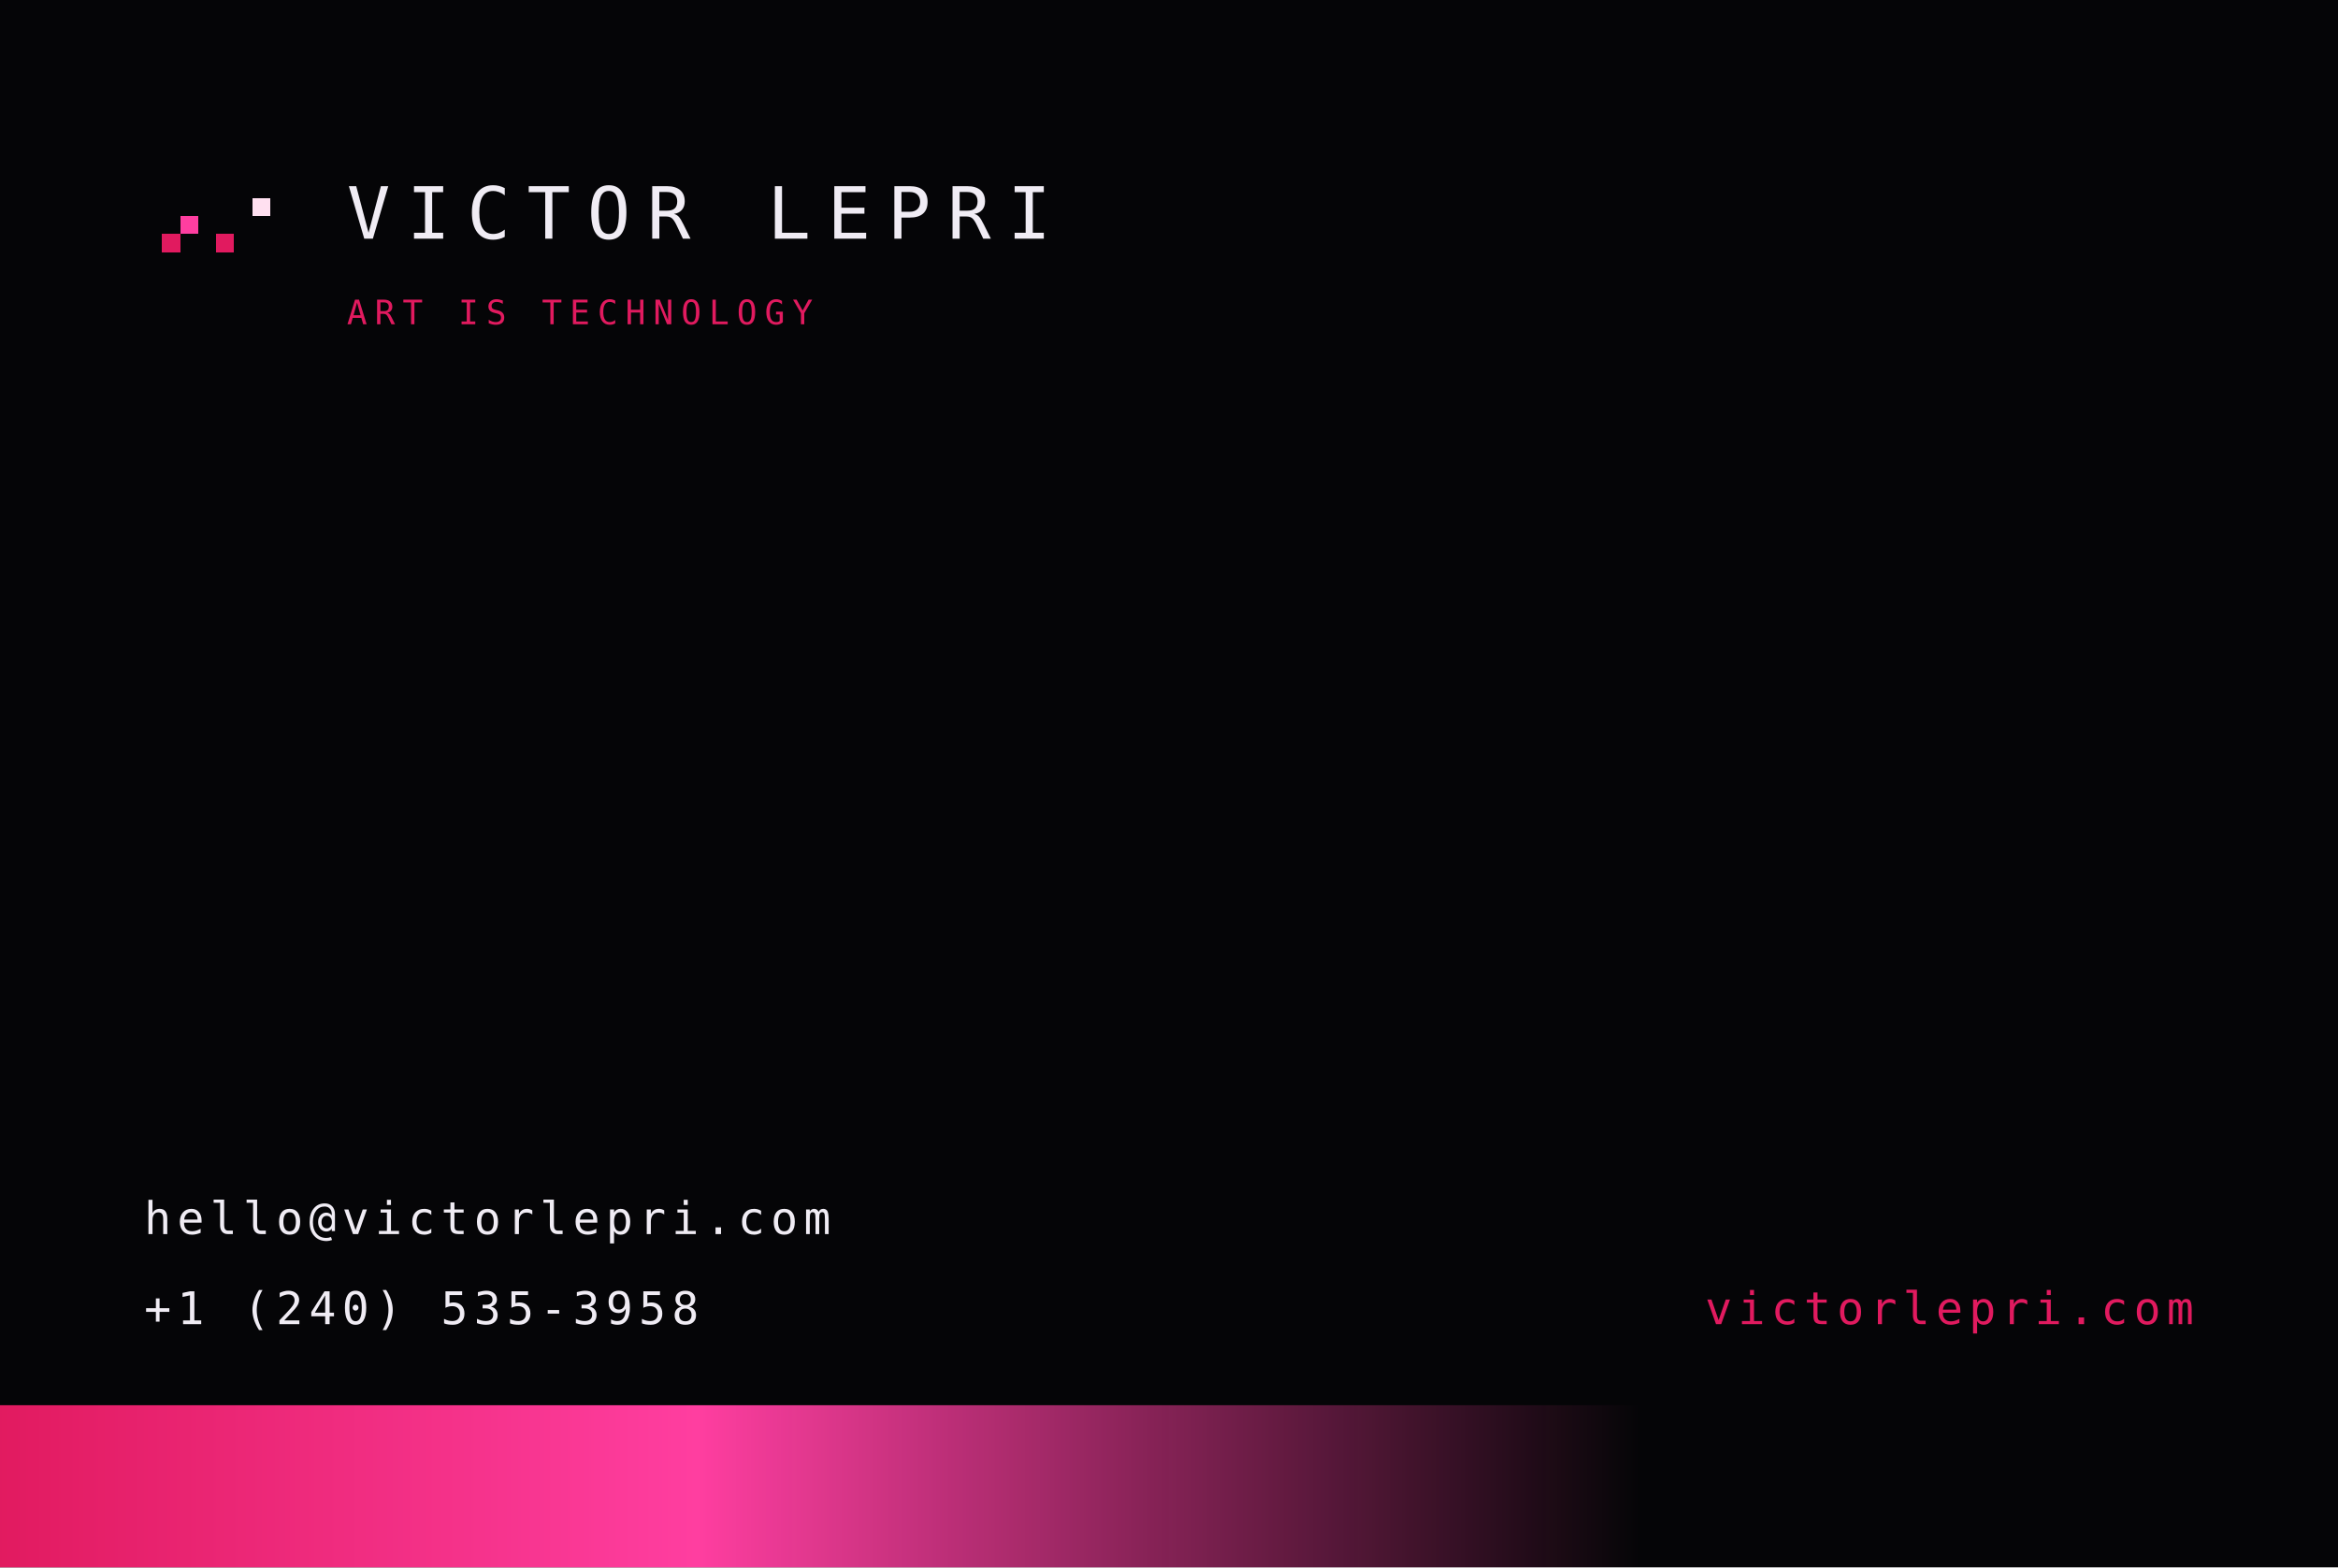
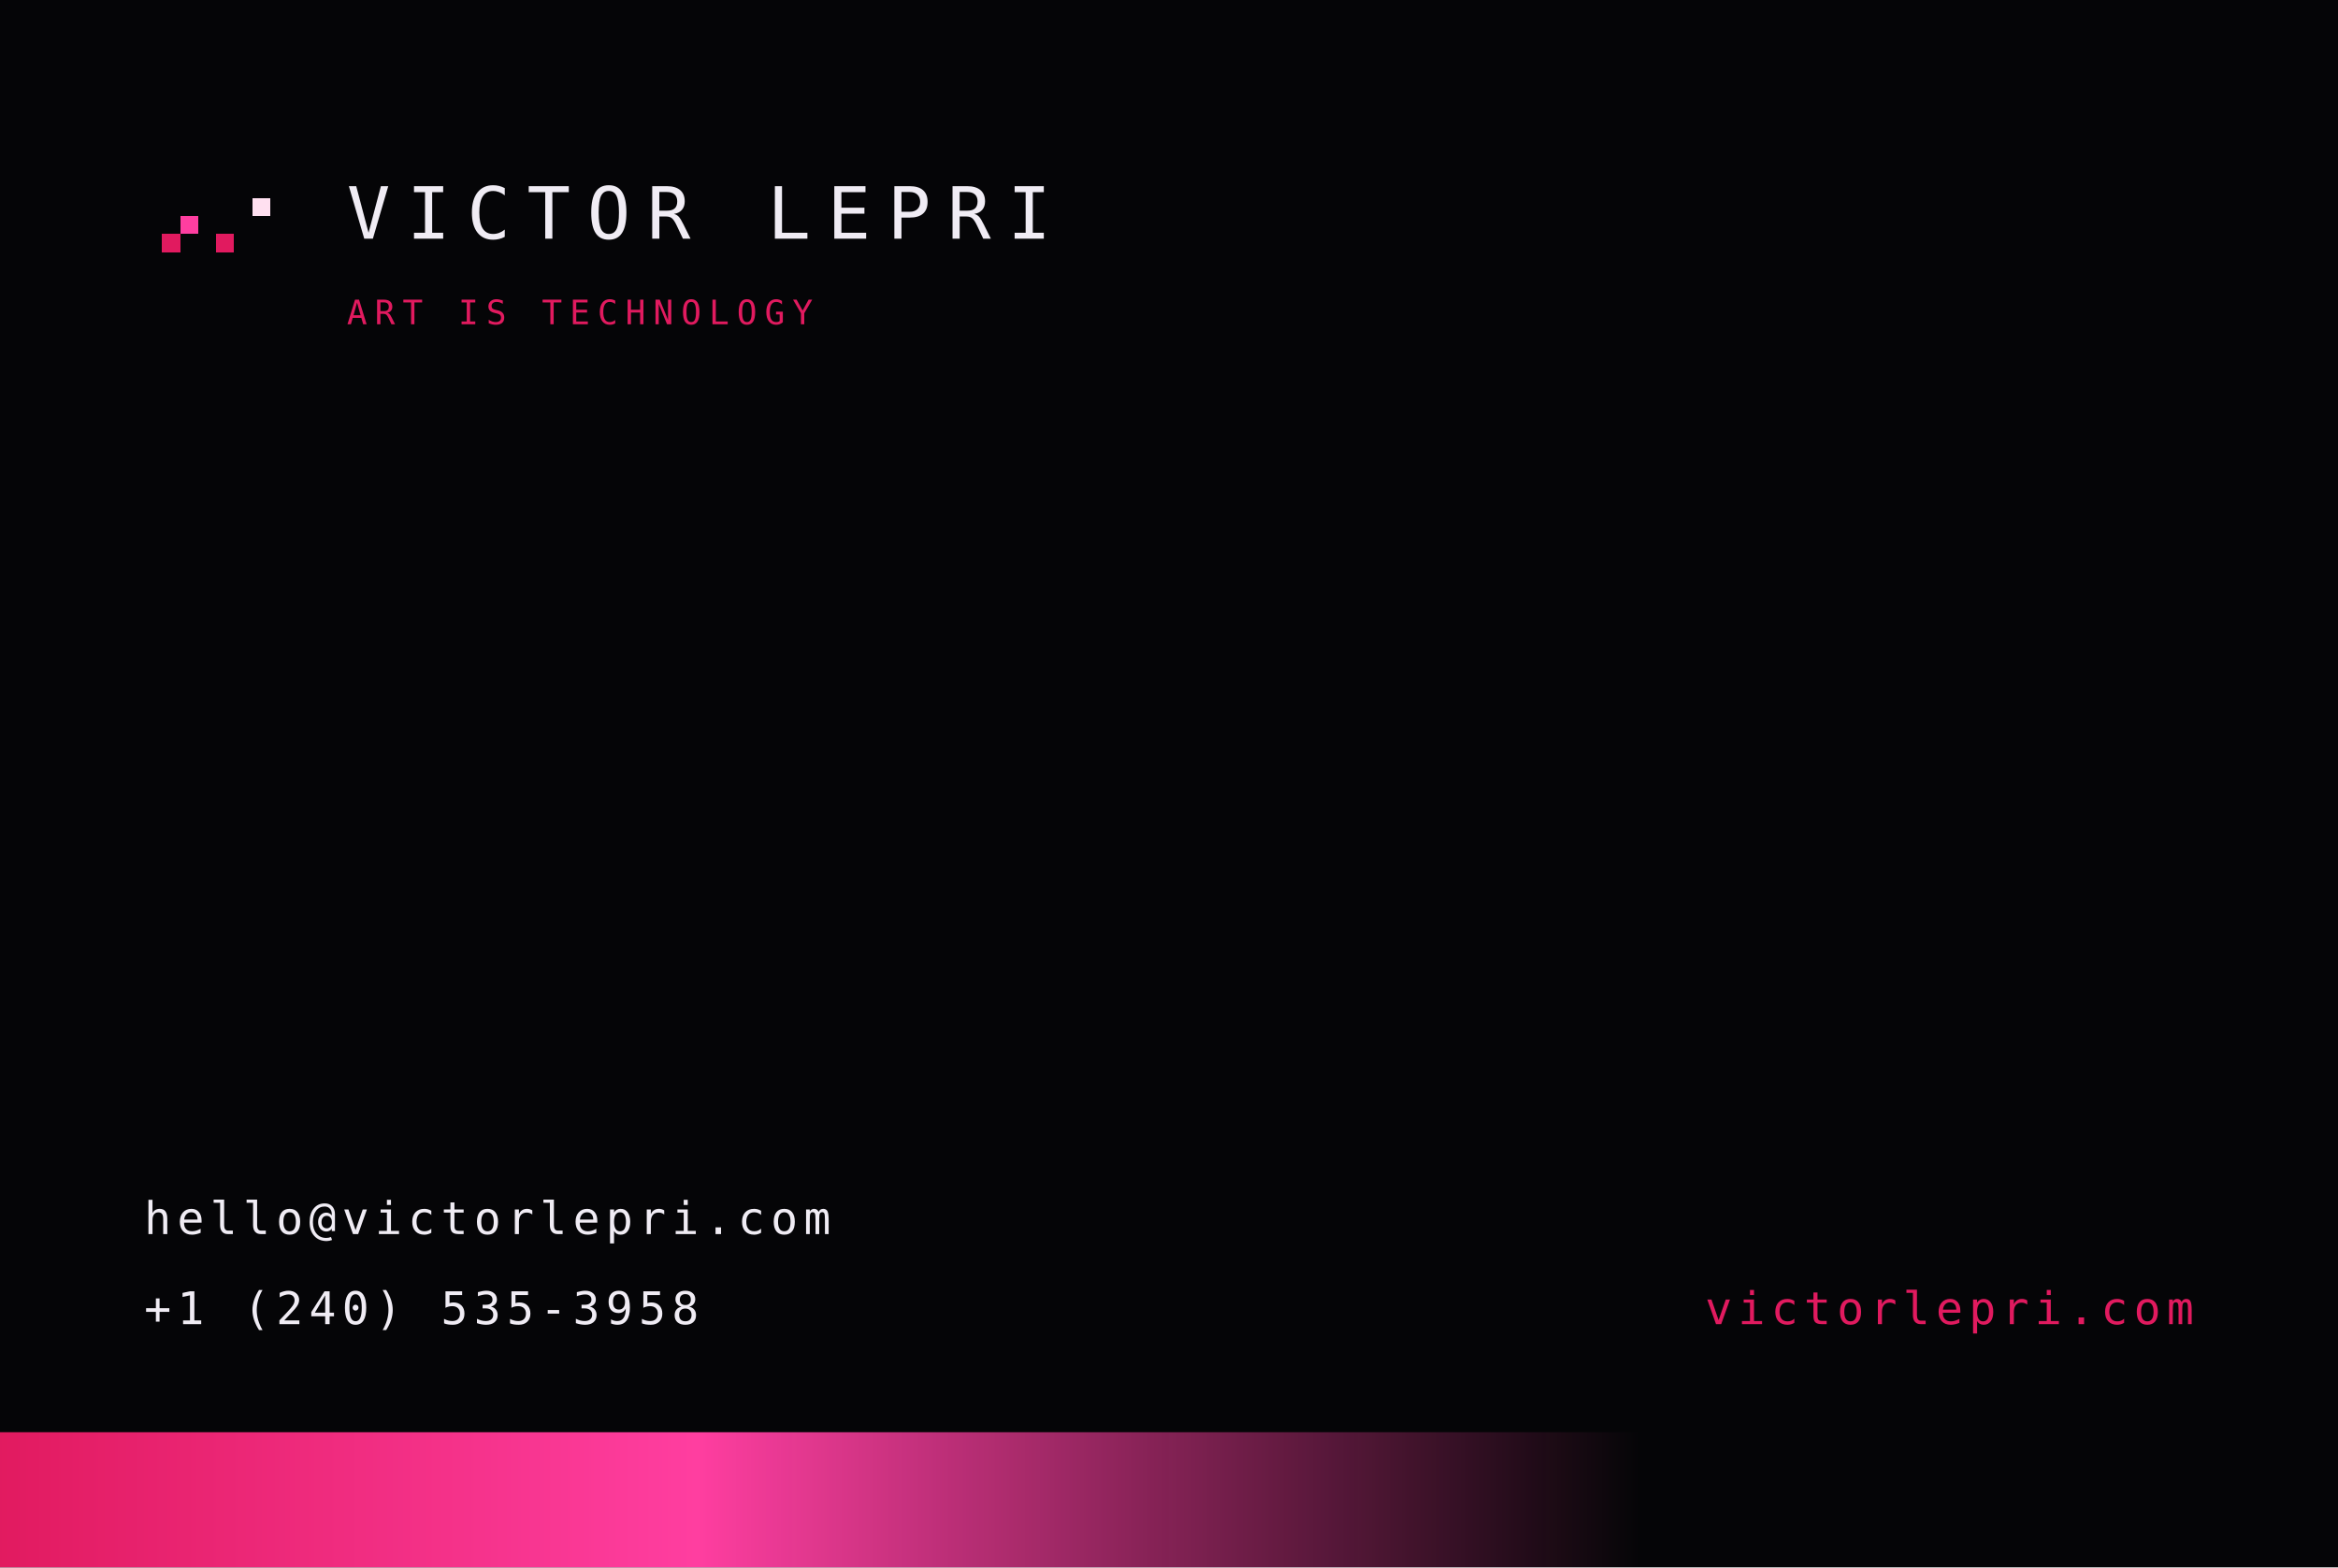
<svg xmlns="http://www.w3.org/2000/svg" width="1038" height="696" viewBox="0 0 1038 696">
  <defs>
    <linearGradient id="rule" x1="0" y1="0" x2="1" y2="0">
      <stop offset="0" stop-color="#e11a5f" />
      <stop offset="0.3" stop-color="#ff3ea0" />
      <stop offset="0.7" stop-color="#ff3ea0" stop-opacity="0" />
    </linearGradient>
  </defs>
  <g id="layer-the ground">
    <rect width="1038" height="696" fill="#050507" />
  </g>
  <g id="layer-the gradient rule">
-     <rect x="0" y="624" width="1038" height="72" fill="url(#rule)" />
+     <rect x="0" y="636" width="1038" height="60" fill="url(#rule)" />
  </g>
  <g id="layer-the mark">
    <g shape-rendering="crispEdges" transform="translate(64,64) scale(8)">
      <rect x="1" y="5" width="1" height="1" fill="#e11a5f" />
      <rect x="2" y="4" width="1" height="1" fill="#ff3ea0" />
      <rect x="4" y="5" width="1" height="1" fill="#e11a5f" />
      <rect x="6" y="3" width="1" height="1" fill="#ffe0f0" />
    </g>
  </g>
  <g id="layer-the name">
    <text x="154" y="106" font-family="Menlo, Consolas, DejaVu Sans Mono, monospace" font-size="32" letter-spacing="7.4" fill="#f0ecf4" font-weight="300">VICTOR LEPRI</text>
  </g>
  <g id="layer-the front slogan">
    <text x="154" y="144" font-family="Menlo, Consolas, DejaVu Sans Mono, monospace" font-size="15" letter-spacing="3.333" fill="#e11a5f" font-weight="300">ART IS TECHNOLOGY</text>
  </g>
  <g id="layer-the email">
    <text x="64" y="548" font-family="Menlo, Consolas, DejaVu Sans Mono, monospace" font-size="20" letter-spacing="2.6" fill="#f0ecf4" font-weight="300">hello@victorlepri.com</text>
  </g>
  <g id="layer-the phone">
    <text x="64" y="588" font-family="Menlo, Consolas, DejaVu Sans Mono, monospace" font-size="20" letter-spacing="2.6" fill="#f0ecf4" font-weight="300">+1 (240) 535-3958</text>
  </g>
  <g id="layer-the site">
    <text x="974" y="588" font-family="Menlo, Consolas, DejaVu Sans Mono, monospace" font-size="20" letter-spacing="2.6" fill="#e11a5f" font-weight="300" text-anchor="end">victorlepri.com</text>
  </g>
</svg>
